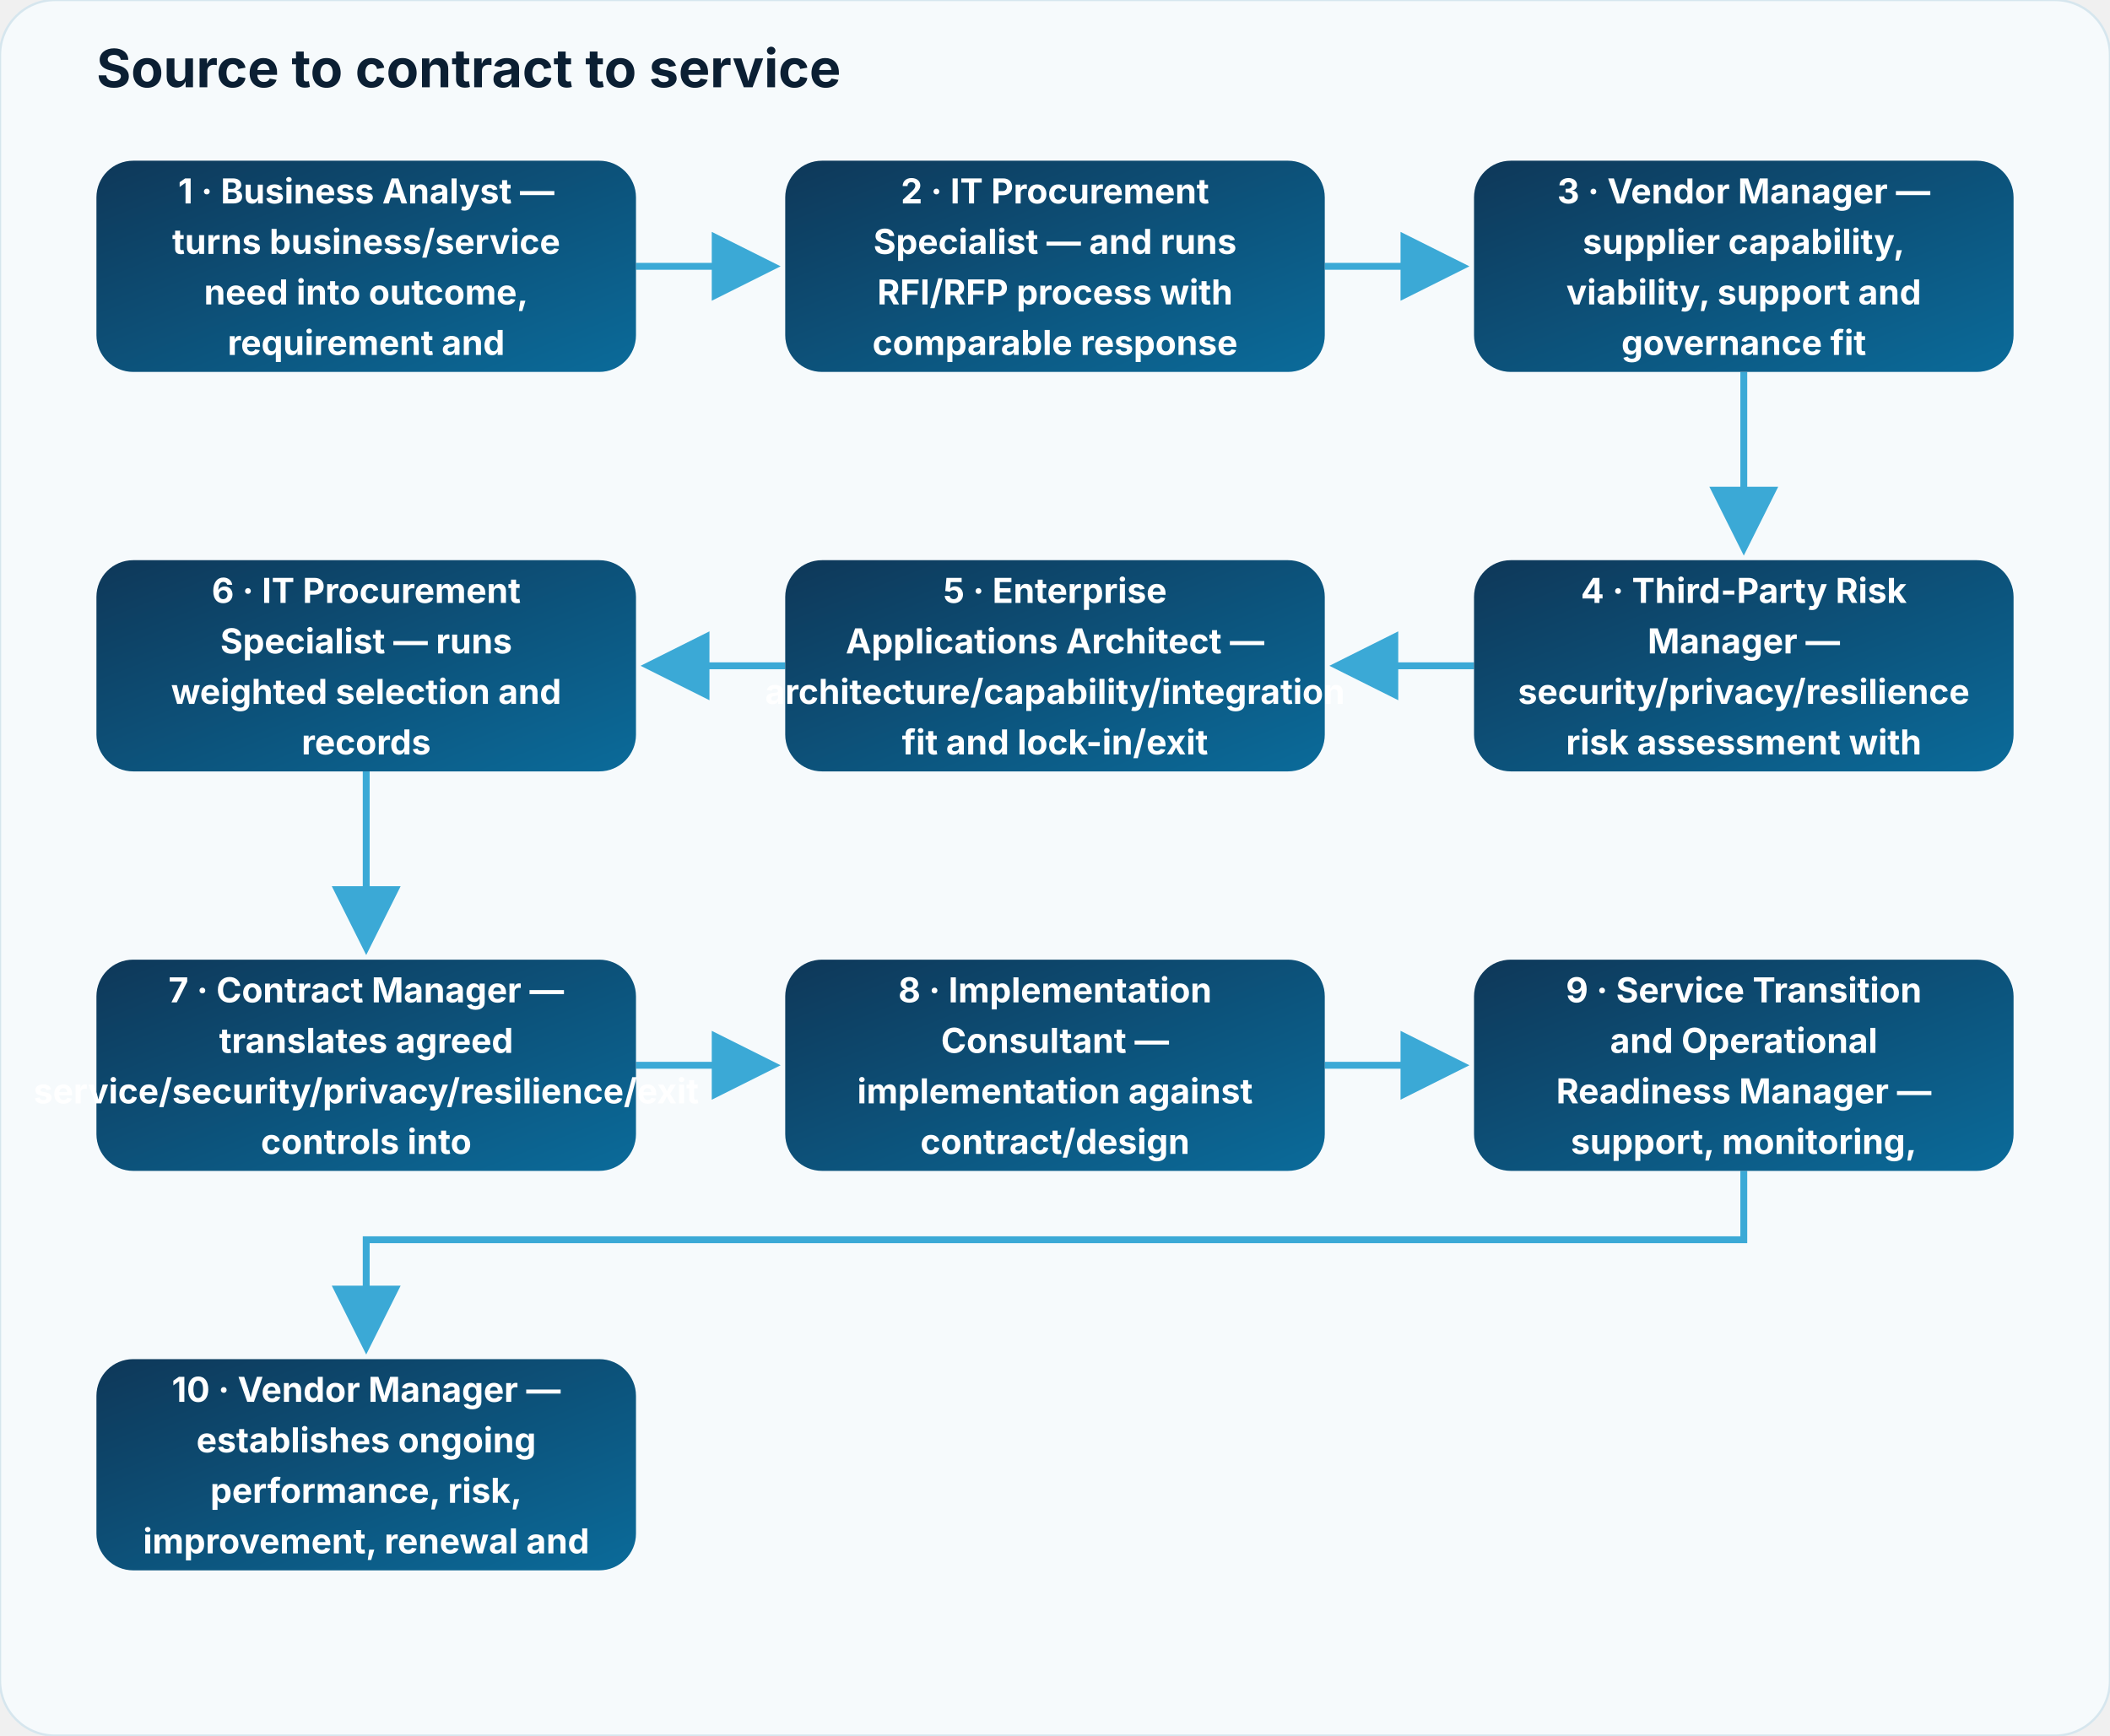
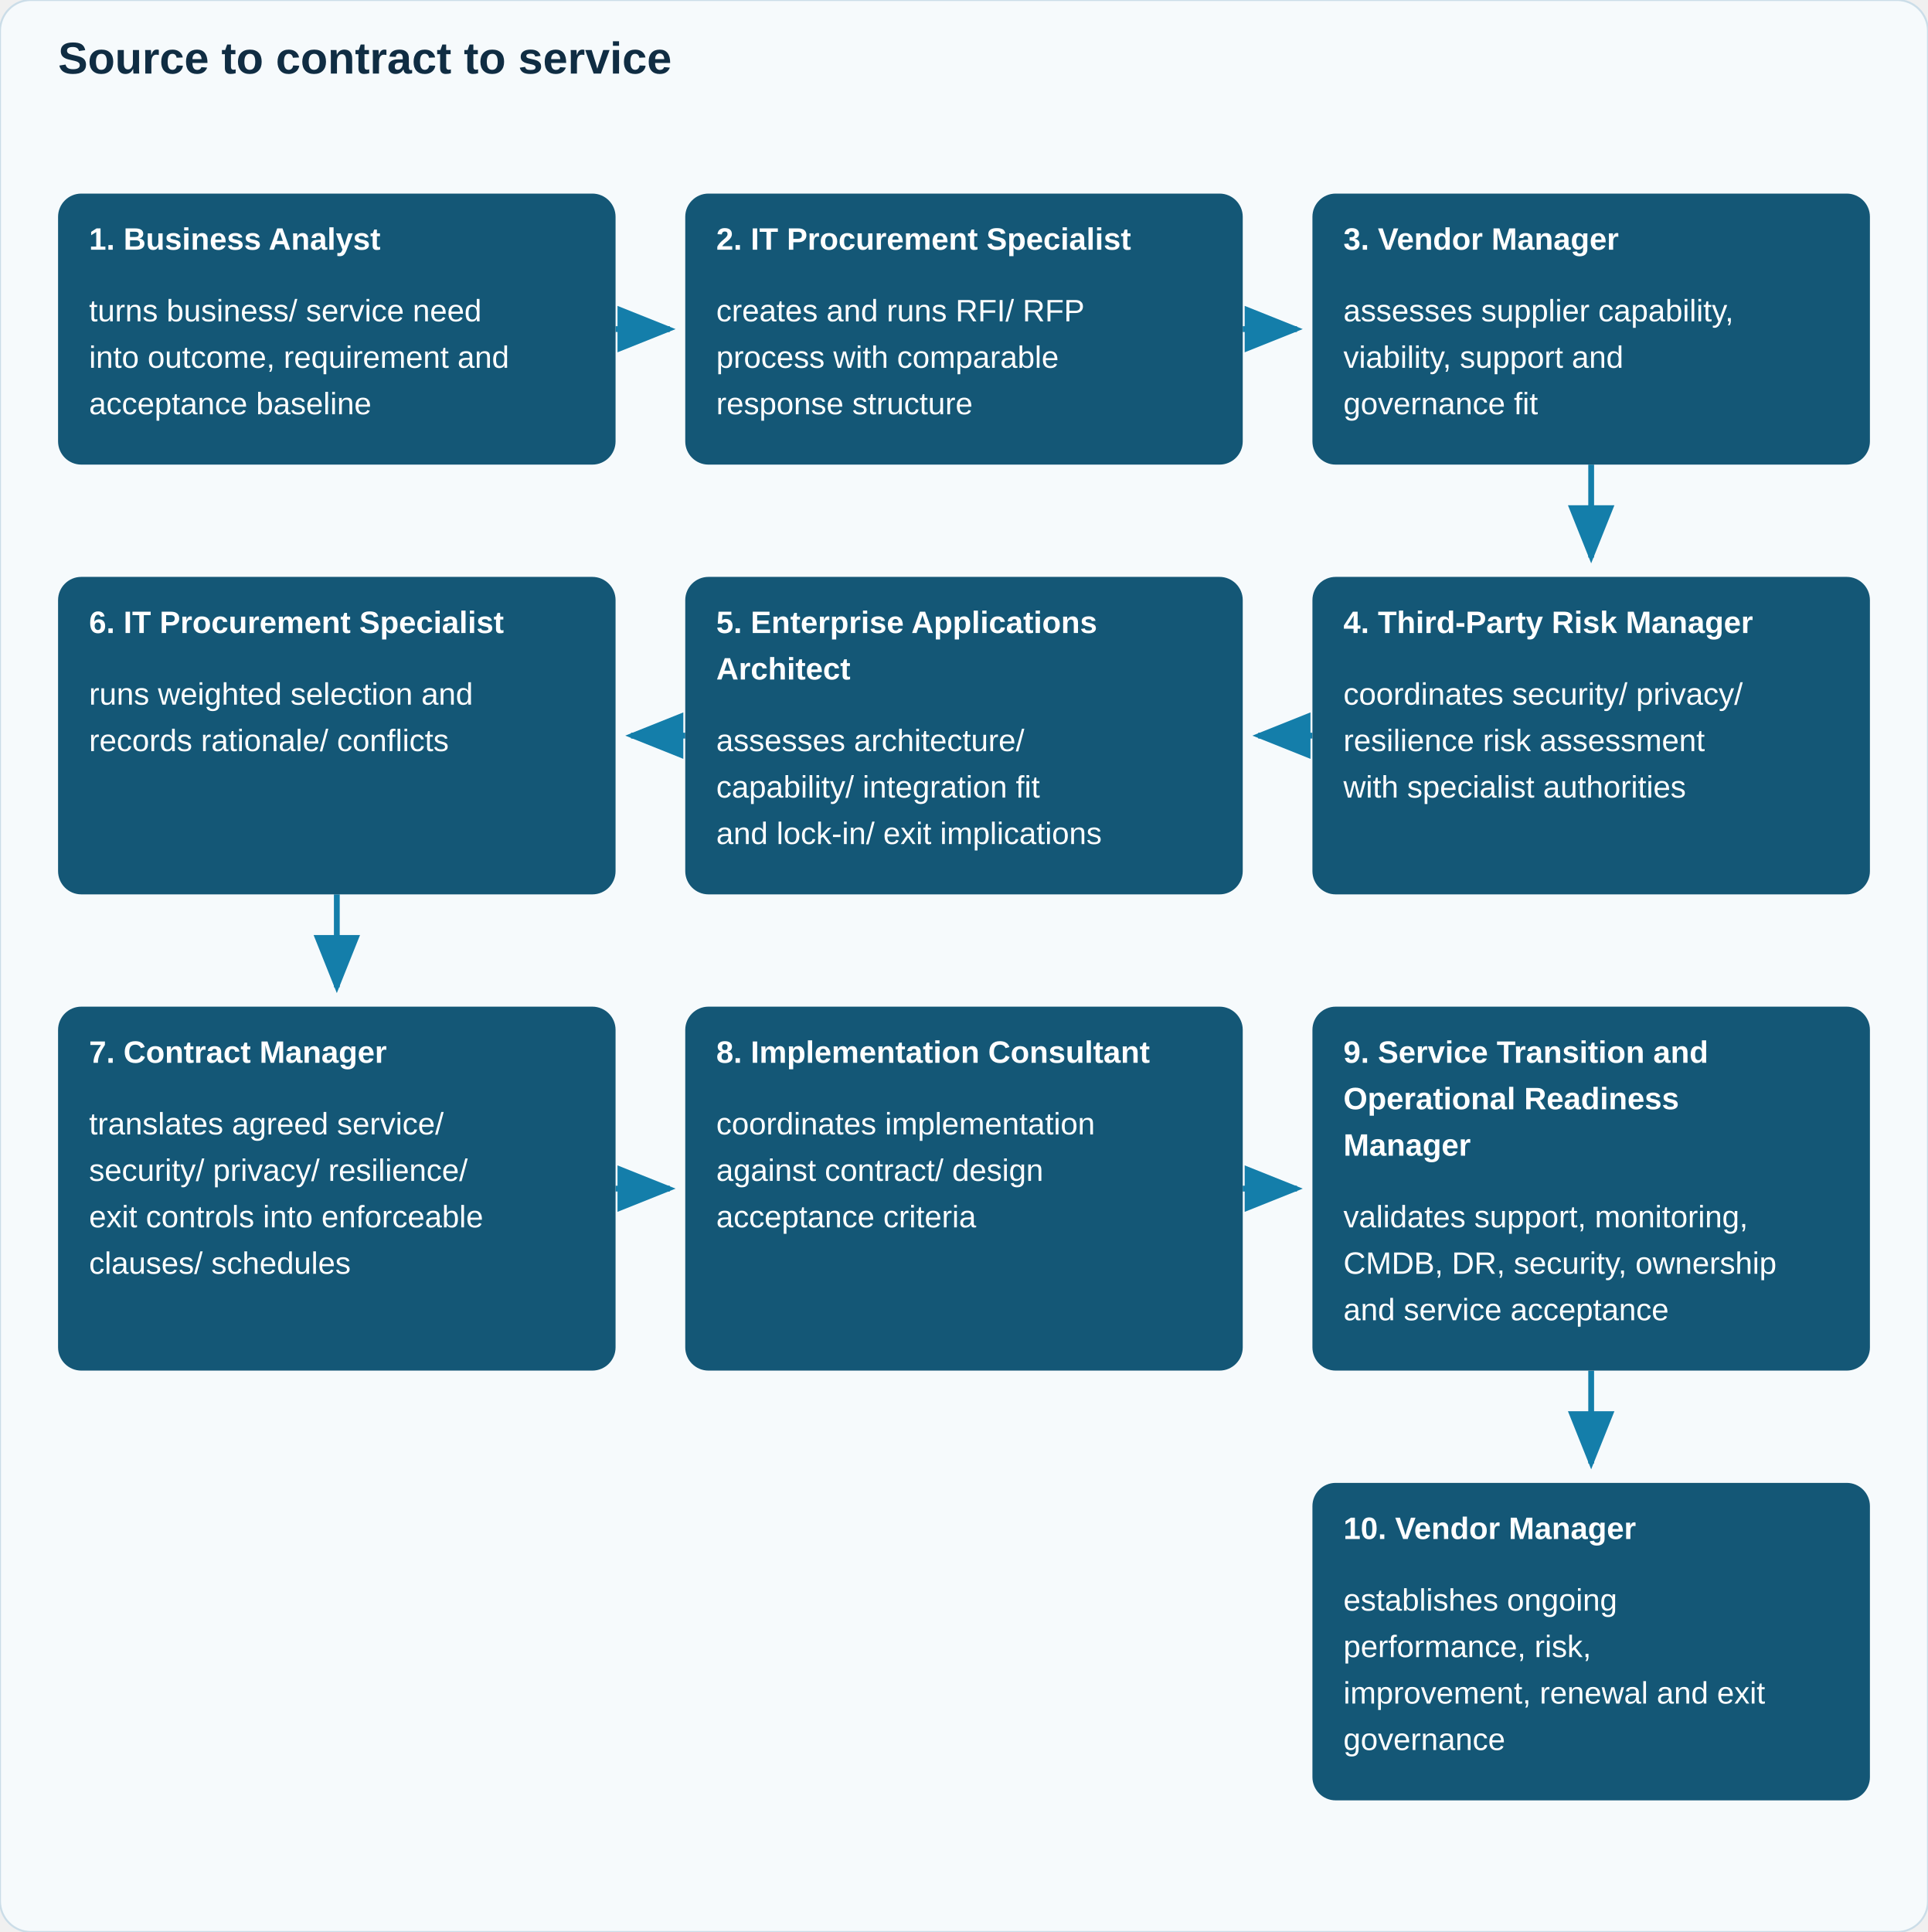
- <svg xmlns="http://www.w3.org/2000/svg" viewBox="0 0 919 756" role="img" aria-labelledby="t d">
+ <svg xmlns="http://www.w3.org/2000/svg" class="ai-inline-diagram-svg" viewBox="0 0 996 998" role="img" aria-labelledby="workflow-source-to-contract-to-service-title workflow-source-to-contract-to-service-description">
  <defs>
-     <linearGradient id="g" x1="0" y1="0" x2="1" y2="1">
-       <stop offset="0" stop-color="#0e3859" />
-       <stop offset="1" stop-color="#0b6b9a" />
-     </linearGradient>
-     <marker id="a" markerWidth="10" markerHeight="10" refX="8" refY="5" orient="auto">
-       <path d="M0,0 L10,5 L0,10 z" fill="#3ba9d6" />
+     <marker id="workflow-source-to-contract-to-service-arrow" markerWidth="10" markerHeight="8" refX="9" refY="4" orient="auto">
+       <path d="M0,0 L10,4 L0,8 z" fill="#147eaa" />
    </marker>
  </defs>
-   <rect width="100%" height="100%" rx="24" fill="#f6fafc" stroke="#d6e6ee" />
-   <text x="42" y="38" font-family="Inter,Arial,sans-serif" font-size="23" font-weight="700" fill="#0b1f33">Source to contract to service</text>
-   <path d="M 277 116.0 L 334 116.0" fill="none" stroke="#3ba9d6" stroke-width="3" marker-end="url(#a)" />
-   <path d="M 577 116.0 L 634 116.0" fill="none" stroke="#3ba9d6" stroke-width="3" marker-end="url(#a)" />
-   <path d="M 759.5 162 L 759.5 192 L 759.5 192 L 759.5 236" fill="none" stroke="#3ba9d6" stroke-width="3" marker-end="url(#a)" />
-   <path d="M 642 290.0 L 585 290.0" fill="none" stroke="#3ba9d6" stroke-width="3" marker-end="url(#a)" />
-   <path d="M 342 290.0 L 285 290.0" fill="none" stroke="#3ba9d6" stroke-width="3" marker-end="url(#a)" />
-   <path d="M 159.5 336 L 159.5 366 L 159.5 366 L 159.5 410" fill="none" stroke="#3ba9d6" stroke-width="3" marker-end="url(#a)" />
-   <path d="M 277 464.0 L 334 464.0" fill="none" stroke="#3ba9d6" stroke-width="3" marker-end="url(#a)" />
-   <path d="M 577 464.0 L 634 464.0" fill="none" stroke="#3ba9d6" stroke-width="3" marker-end="url(#a)" />
-   <path d="M 759.5 510 L 759.5 540 L 159.5 540 L 159.5 584" fill="none" stroke="#3ba9d6" stroke-width="3" marker-end="url(#a)" />
-   <rect x="42" y="70" width="235" height="92" rx="16" fill="url(#g)" />
-   <text x="159.5" y="83.0" text-anchor="middle" dominant-baseline="middle" font-family="Inter,Arial,sans-serif" font-size="15" font-weight="650" fill="#fff">1 · Business Analyst —</text>
-   <text x="159.5" y="105.0" text-anchor="middle" dominant-baseline="middle" font-family="Inter,Arial,sans-serif" font-size="15" font-weight="650" fill="#fff">turns business/service</text>
-   <text x="159.5" y="127.0" text-anchor="middle" dominant-baseline="middle" font-family="Inter,Arial,sans-serif" font-size="15" font-weight="650" fill="#fff">need into outcome,</text>
-   <text x="159.5" y="149.0" text-anchor="middle" dominant-baseline="middle" font-family="Inter,Arial,sans-serif" font-size="15" font-weight="650" fill="#fff">requirement and</text>
-   <rect x="342" y="70" width="235" height="92" rx="16" fill="url(#g)" />
-   <text x="459.5" y="83.0" text-anchor="middle" dominant-baseline="middle" font-family="Inter,Arial,sans-serif" font-size="15" font-weight="650" fill="#fff">2 · IT Procurement</text>
-   <text x="459.5" y="105.0" text-anchor="middle" dominant-baseline="middle" font-family="Inter,Arial,sans-serif" font-size="15" font-weight="650" fill="#fff">Specialist — and runs</text>
-   <text x="459.5" y="127.0" text-anchor="middle" dominant-baseline="middle" font-family="Inter,Arial,sans-serif" font-size="15" font-weight="650" fill="#fff">RFI/RFP process with</text>
-   <text x="459.5" y="149.0" text-anchor="middle" dominant-baseline="middle" font-family="Inter,Arial,sans-serif" font-size="15" font-weight="650" fill="#fff">comparable response</text>
-   <rect x="642" y="70" width="235" height="92" rx="16" fill="url(#g)" />
-   <text x="759.5" y="83.0" text-anchor="middle" dominant-baseline="middle" font-family="Inter,Arial,sans-serif" font-size="15" font-weight="650" fill="#fff">3 · Vendor Manager —</text>
-   <text x="759.5" y="105.0" text-anchor="middle" dominant-baseline="middle" font-family="Inter,Arial,sans-serif" font-size="15" font-weight="650" fill="#fff">supplier capability,</text>
-   <text x="759.5" y="127.0" text-anchor="middle" dominant-baseline="middle" font-family="Inter,Arial,sans-serif" font-size="15" font-weight="650" fill="#fff">viability, support and</text>
-   <text x="759.5" y="149.0" text-anchor="middle" dominant-baseline="middle" font-family="Inter,Arial,sans-serif" font-size="15" font-weight="650" fill="#fff">governance fit</text>
-   <rect x="642" y="244" width="235" height="92" rx="16" fill="url(#g)" />
-   <text x="759.5" y="257.0" text-anchor="middle" dominant-baseline="middle" font-family="Inter,Arial,sans-serif" font-size="15" font-weight="650" fill="#fff">4 · Third-Party Risk</text>
-   <text x="759.5" y="279.0" text-anchor="middle" dominant-baseline="middle" font-family="Inter,Arial,sans-serif" font-size="15" font-weight="650" fill="#fff">Manager —</text>
-   <text x="759.5" y="301.0" text-anchor="middle" dominant-baseline="middle" font-family="Inter,Arial,sans-serif" font-size="15" font-weight="650" fill="#fff">security/privacy/resilience</text>
-   <text x="759.5" y="323.0" text-anchor="middle" dominant-baseline="middle" font-family="Inter,Arial,sans-serif" font-size="15" font-weight="650" fill="#fff">risk assessment with</text>
-   <rect x="342" y="244" width="235" height="92" rx="16" fill="url(#g)" />
-   <text x="459.5" y="257.0" text-anchor="middle" dominant-baseline="middle" font-family="Inter,Arial,sans-serif" font-size="15" font-weight="650" fill="#fff">5 · Enterprise</text>
-   <text x="459.5" y="279.0" text-anchor="middle" dominant-baseline="middle" font-family="Inter,Arial,sans-serif" font-size="15" font-weight="650" fill="#fff">Applications Architect —</text>
-   <text x="459.5" y="301.0" text-anchor="middle" dominant-baseline="middle" font-family="Inter,Arial,sans-serif" font-size="15" font-weight="650" fill="#fff">architecture/capability/integration</text>
-   <text x="459.5" y="323.0" text-anchor="middle" dominant-baseline="middle" font-family="Inter,Arial,sans-serif" font-size="15" font-weight="650" fill="#fff">fit and lock-in/exit</text>
-   <rect x="42" y="244" width="235" height="92" rx="16" fill="url(#g)" />
-   <text x="159.5" y="257.0" text-anchor="middle" dominant-baseline="middle" font-family="Inter,Arial,sans-serif" font-size="15" font-weight="650" fill="#fff">6 · IT Procurement</text>
-   <text x="159.5" y="279.0" text-anchor="middle" dominant-baseline="middle" font-family="Inter,Arial,sans-serif" font-size="15" font-weight="650" fill="#fff">Specialist — runs</text>
-   <text x="159.5" y="301.0" text-anchor="middle" dominant-baseline="middle" font-family="Inter,Arial,sans-serif" font-size="15" font-weight="650" fill="#fff">weighted selection and</text>
-   <text x="159.5" y="323.0" text-anchor="middle" dominant-baseline="middle" font-family="Inter,Arial,sans-serif" font-size="15" font-weight="650" fill="#fff">records</text>
-   <rect x="42" y="418" width="235" height="92" rx="16" fill="url(#g)" />
-   <text x="159.5" y="431.0" text-anchor="middle" dominant-baseline="middle" font-family="Inter,Arial,sans-serif" font-size="15" font-weight="650" fill="#fff">7 · Contract Manager —</text>
-   <text x="159.5" y="453.0" text-anchor="middle" dominant-baseline="middle" font-family="Inter,Arial,sans-serif" font-size="15" font-weight="650" fill="#fff">translates agreed</text>
-   <text x="159.5" y="475.0" text-anchor="middle" dominant-baseline="middle" font-family="Inter,Arial,sans-serif" font-size="15" font-weight="650" fill="#fff">service/security/privacy/resilience/exit</text>
-   <text x="159.5" y="497.0" text-anchor="middle" dominant-baseline="middle" font-family="Inter,Arial,sans-serif" font-size="15" font-weight="650" fill="#fff">controls into</text>
-   <rect x="342" y="418" width="235" height="92" rx="16" fill="url(#g)" />
-   <text x="459.5" y="431.0" text-anchor="middle" dominant-baseline="middle" font-family="Inter,Arial,sans-serif" font-size="15" font-weight="650" fill="#fff">8 · Implementation</text>
-   <text x="459.5" y="453.0" text-anchor="middle" dominant-baseline="middle" font-family="Inter,Arial,sans-serif" font-size="15" font-weight="650" fill="#fff">Consultant —</text>
-   <text x="459.5" y="475.0" text-anchor="middle" dominant-baseline="middle" font-family="Inter,Arial,sans-serif" font-size="15" font-weight="650" fill="#fff">implementation against</text>
-   <text x="459.5" y="497.0" text-anchor="middle" dominant-baseline="middle" font-family="Inter,Arial,sans-serif" font-size="15" font-weight="650" fill="#fff">contract/design</text>
-   <rect x="642" y="418" width="235" height="92" rx="16" fill="url(#g)" />
-   <text x="759.5" y="431.0" text-anchor="middle" dominant-baseline="middle" font-family="Inter,Arial,sans-serif" font-size="15" font-weight="650" fill="#fff">9 · Service Transition</text>
-   <text x="759.5" y="453.0" text-anchor="middle" dominant-baseline="middle" font-family="Inter,Arial,sans-serif" font-size="15" font-weight="650" fill="#fff">and Operational</text>
-   <text x="759.5" y="475.0" text-anchor="middle" dominant-baseline="middle" font-family="Inter,Arial,sans-serif" font-size="15" font-weight="650" fill="#fff">Readiness Manager —</text>
-   <text x="759.5" y="497.0" text-anchor="middle" dominant-baseline="middle" font-family="Inter,Arial,sans-serif" font-size="15" font-weight="650" fill="#fff">support, monitoring,</text>
-   <rect x="42" y="592" width="235" height="92" rx="16" fill="url(#g)" />
-   <text x="159.5" y="605.0" text-anchor="middle" dominant-baseline="middle" font-family="Inter,Arial,sans-serif" font-size="15" font-weight="650" fill="#fff">10 · Vendor Manager —</text>
-   <text x="159.5" y="627.0" text-anchor="middle" dominant-baseline="middle" font-family="Inter,Arial,sans-serif" font-size="15" font-weight="650" fill="#fff">establishes ongoing</text>
-   <text x="159.5" y="649.0" text-anchor="middle" dominant-baseline="middle" font-family="Inter,Arial,sans-serif" font-size="15" font-weight="650" fill="#fff">performance, risk,</text>
-   <text x="159.5" y="671.0" text-anchor="middle" dominant-baseline="middle" font-family="Inter,Arial,sans-serif" font-size="15" font-weight="650" fill="#fff">improvement, renewal and</text>
+   <rect width="100%" height="100%" rx="16" fill="#f6fafc" stroke="#cbdde8" />
+   <text x="30" y="38" font-family="Arial,Helvetica,sans-serif" font-size="23" fill="#102d43" font-weight="700" text-anchor="start">Source to contract to service</text>
+   <path d="M318,170 L346,170" fill="none" stroke="#147eaa" stroke-width="3" marker-end="url(#workflow-source-to-contract-to-service-arrow)" />
+   <path d="M642,170 L670,170" fill="none" stroke="#147eaa" stroke-width="3" marker-end="url(#workflow-source-to-contract-to-service-arrow)" />
+   <path d="M822,240 L822,288" fill="none" stroke="#147eaa" stroke-width="3" marker-end="url(#workflow-source-to-contract-to-service-arrow)" />
+   <path d="M678,380 L650,380" fill="none" stroke="#147eaa" stroke-width="3" marker-end="url(#workflow-source-to-contract-to-service-arrow)" />
+   <path d="M354,380 L326,380" fill="none" stroke="#147eaa" stroke-width="3" marker-end="url(#workflow-source-to-contract-to-service-arrow)" />
+   <path d="M174,462 L174,510" fill="none" stroke="#147eaa" stroke-width="3" marker-end="url(#workflow-source-to-contract-to-service-arrow)" />
+   <path d="M318,614 L346,614" fill="none" stroke="#147eaa" stroke-width="3" marker-end="url(#workflow-source-to-contract-to-service-arrow)" />
+   <path d="M642,614 L670,614" fill="none" stroke="#147eaa" stroke-width="3" marker-end="url(#workflow-source-to-contract-to-service-arrow)" />
+   <path d="M822,708 L822,756" fill="none" stroke="#147eaa" stroke-width="3" marker-end="url(#workflow-source-to-contract-to-service-arrow)" />
+   <g data-step="1">
+     <rect x="30" y="100" width="288" height="140" rx="12" fill="#145776" />
+     <text x="46" y="129" font-family="Arial,Helvetica,sans-serif" font-size="16" fill="#ffffff" font-weight="700" text-anchor="start">1. Business Analyst</text>
+     <text x="46" y="166" font-family="Arial,Helvetica,sans-serif" font-size="16" fill="#ffffff" font-weight="400" text-anchor="start">turns business/ service need</text>
+     <text x="46" y="190" font-family="Arial,Helvetica,sans-serif" font-size="16" fill="#ffffff" font-weight="400" text-anchor="start">into outcome, requirement and</text>
+     <text x="46" y="214" font-family="Arial,Helvetica,sans-serif" font-size="16" fill="#ffffff" font-weight="400" text-anchor="start">acceptance baseline</text>
+   </g>
+   <g data-step="2">
+     <rect x="354" y="100" width="288" height="140" rx="12" fill="#145776" />
+     <text x="370" y="129" font-family="Arial,Helvetica,sans-serif" font-size="16" fill="#ffffff" font-weight="700" text-anchor="start">2. IT Procurement Specialist</text>
+     <text x="370" y="166" font-family="Arial,Helvetica,sans-serif" font-size="16" fill="#ffffff" font-weight="400" text-anchor="start">creates and runs RFI/ RFP</text>
+     <text x="370" y="190" font-family="Arial,Helvetica,sans-serif" font-size="16" fill="#ffffff" font-weight="400" text-anchor="start">process with comparable</text>
+     <text x="370" y="214" font-family="Arial,Helvetica,sans-serif" font-size="16" fill="#ffffff" font-weight="400" text-anchor="start">response structure</text>
+   </g>
+   <g data-step="3">
+     <rect x="678" y="100" width="288" height="140" rx="12" fill="#145776" />
+     <text x="694" y="129" font-family="Arial,Helvetica,sans-serif" font-size="16" fill="#ffffff" font-weight="700" text-anchor="start">3. Vendor Manager</text>
+     <text x="694" y="166" font-family="Arial,Helvetica,sans-serif" font-size="16" fill="#ffffff" font-weight="400" text-anchor="start">assesses supplier capability,</text>
+     <text x="694" y="190" font-family="Arial,Helvetica,sans-serif" font-size="16" fill="#ffffff" font-weight="400" text-anchor="start">viability, support and</text>
+     <text x="694" y="214" font-family="Arial,Helvetica,sans-serif" font-size="16" fill="#ffffff" font-weight="400" text-anchor="start">governance fit</text>
+   </g>
+   <g data-step="4">
+     <rect x="678" y="298" width="288" height="164" rx="12" fill="#145776" />
+     <text x="694" y="327" font-family="Arial,Helvetica,sans-serif" font-size="16" fill="#ffffff" font-weight="700" text-anchor="start">4. Third-Party Risk Manager</text>
+     <text x="694" y="364" font-family="Arial,Helvetica,sans-serif" font-size="16" fill="#ffffff" font-weight="400" text-anchor="start">coordinates security/ privacy/</text>
+     <text x="694" y="388" font-family="Arial,Helvetica,sans-serif" font-size="16" fill="#ffffff" font-weight="400" text-anchor="start">resilience risk assessment</text>
+     <text x="694" y="412" font-family="Arial,Helvetica,sans-serif" font-size="16" fill="#ffffff" font-weight="400" text-anchor="start">with specialist authorities</text>
+   </g>
+   <g data-step="5">
+     <rect x="354" y="298" width="288" height="164" rx="12" fill="#145776" />
+     <text x="370" y="327" font-family="Arial,Helvetica,sans-serif" font-size="16" fill="#ffffff" font-weight="700" text-anchor="start">5. Enterprise Applications</text>
+     <text x="370" y="351" font-family="Arial,Helvetica,sans-serif" font-size="16" fill="#ffffff" font-weight="700" text-anchor="start">Architect</text>
+     <text x="370" y="388" font-family="Arial,Helvetica,sans-serif" font-size="16" fill="#ffffff" font-weight="400" text-anchor="start">assesses architecture/</text>
+     <text x="370" y="412" font-family="Arial,Helvetica,sans-serif" font-size="16" fill="#ffffff" font-weight="400" text-anchor="start">capability/ integration fit</text>
+     <text x="370" y="436" font-family="Arial,Helvetica,sans-serif" font-size="16" fill="#ffffff" font-weight="400" text-anchor="start">and lock-in/ exit implications</text>
+   </g>
+   <g data-step="6">
+     <rect x="30" y="298" width="288" height="164" rx="12" fill="#145776" />
+     <text x="46" y="327" font-family="Arial,Helvetica,sans-serif" font-size="16" fill="#ffffff" font-weight="700" text-anchor="start">6. IT Procurement Specialist</text>
+     <text x="46" y="364" font-family="Arial,Helvetica,sans-serif" font-size="16" fill="#ffffff" font-weight="400" text-anchor="start">runs weighted selection and</text>
+     <text x="46" y="388" font-family="Arial,Helvetica,sans-serif" font-size="16" fill="#ffffff" font-weight="400" text-anchor="start">records rationale/ conflicts</text>
+   </g>
+   <g data-step="7">
+     <rect x="30" y="520" width="288" height="188" rx="12" fill="#145776" />
+     <text x="46" y="549" font-family="Arial,Helvetica,sans-serif" font-size="16" fill="#ffffff" font-weight="700" text-anchor="start">7. Contract Manager</text>
+     <text x="46" y="586" font-family="Arial,Helvetica,sans-serif" font-size="16" fill="#ffffff" font-weight="400" text-anchor="start">translates agreed service/</text>
+     <text x="46" y="610" font-family="Arial,Helvetica,sans-serif" font-size="16" fill="#ffffff" font-weight="400" text-anchor="start">security/ privacy/ resilience/</text>
+     <text x="46" y="634" font-family="Arial,Helvetica,sans-serif" font-size="16" fill="#ffffff" font-weight="400" text-anchor="start">exit controls into enforceable</text>
+     <text x="46" y="658" font-family="Arial,Helvetica,sans-serif" font-size="16" fill="#ffffff" font-weight="400" text-anchor="start">clauses/ schedules</text>
+   </g>
+   <g data-step="8">
+     <rect x="354" y="520" width="288" height="188" rx="12" fill="#145776" />
+     <text x="370" y="549" font-family="Arial,Helvetica,sans-serif" font-size="16" fill="#ffffff" font-weight="700" text-anchor="start">8. Implementation Consultant</text>
+     <text x="370" y="586" font-family="Arial,Helvetica,sans-serif" font-size="16" fill="#ffffff" font-weight="400" text-anchor="start">coordinates implementation</text>
+     <text x="370" y="610" font-family="Arial,Helvetica,sans-serif" font-size="16" fill="#ffffff" font-weight="400" text-anchor="start">against contract/ design</text>
+     <text x="370" y="634" font-family="Arial,Helvetica,sans-serif" font-size="16" fill="#ffffff" font-weight="400" text-anchor="start">acceptance criteria</text>
+   </g>
+   <g data-step="9">
+     <rect x="678" y="520" width="288" height="188" rx="12" fill="#145776" />
+     <text x="694" y="549" font-family="Arial,Helvetica,sans-serif" font-size="16" fill="#ffffff" font-weight="700" text-anchor="start">9. Service Transition and</text>
+     <text x="694" y="573" font-family="Arial,Helvetica,sans-serif" font-size="16" fill="#ffffff" font-weight="700" text-anchor="start">Operational Readiness</text>
+     <text x="694" y="597" font-family="Arial,Helvetica,sans-serif" font-size="16" fill="#ffffff" font-weight="700" text-anchor="start">Manager</text>
+     <text x="694" y="634" font-family="Arial,Helvetica,sans-serif" font-size="16" fill="#ffffff" font-weight="400" text-anchor="start">validates support, monitoring,</text>
+     <text x="694" y="658" font-family="Arial,Helvetica,sans-serif" font-size="16" fill="#ffffff" font-weight="400" text-anchor="start">CMDB, DR, security, ownership</text>
+     <text x="694" y="682" font-family="Arial,Helvetica,sans-serif" font-size="16" fill="#ffffff" font-weight="400" text-anchor="start">and service acceptance</text>
+   </g>
+   <g data-step="10">
+     <rect x="678" y="766" width="288" height="164" rx="12" fill="#145776" />
+     <text x="694" y="795" font-family="Arial,Helvetica,sans-serif" font-size="16" fill="#ffffff" font-weight="700" text-anchor="start">10. Vendor Manager</text>
+     <text x="694" y="832" font-family="Arial,Helvetica,sans-serif" font-size="16" fill="#ffffff" font-weight="400" text-anchor="start">establishes ongoing</text>
+     <text x="694" y="856" font-family="Arial,Helvetica,sans-serif" font-size="16" fill="#ffffff" font-weight="400" text-anchor="start">performance, risk,</text>
+     <text x="694" y="880" font-family="Arial,Helvetica,sans-serif" font-size="16" fill="#ffffff" font-weight="400" text-anchor="start">improvement, renewal and exit</text>
+     <text x="694" y="904" font-family="Arial,Helvetica,sans-serif" font-size="16" fill="#ffffff" font-weight="400" text-anchor="start">governance</text>
+   </g>
</svg>
